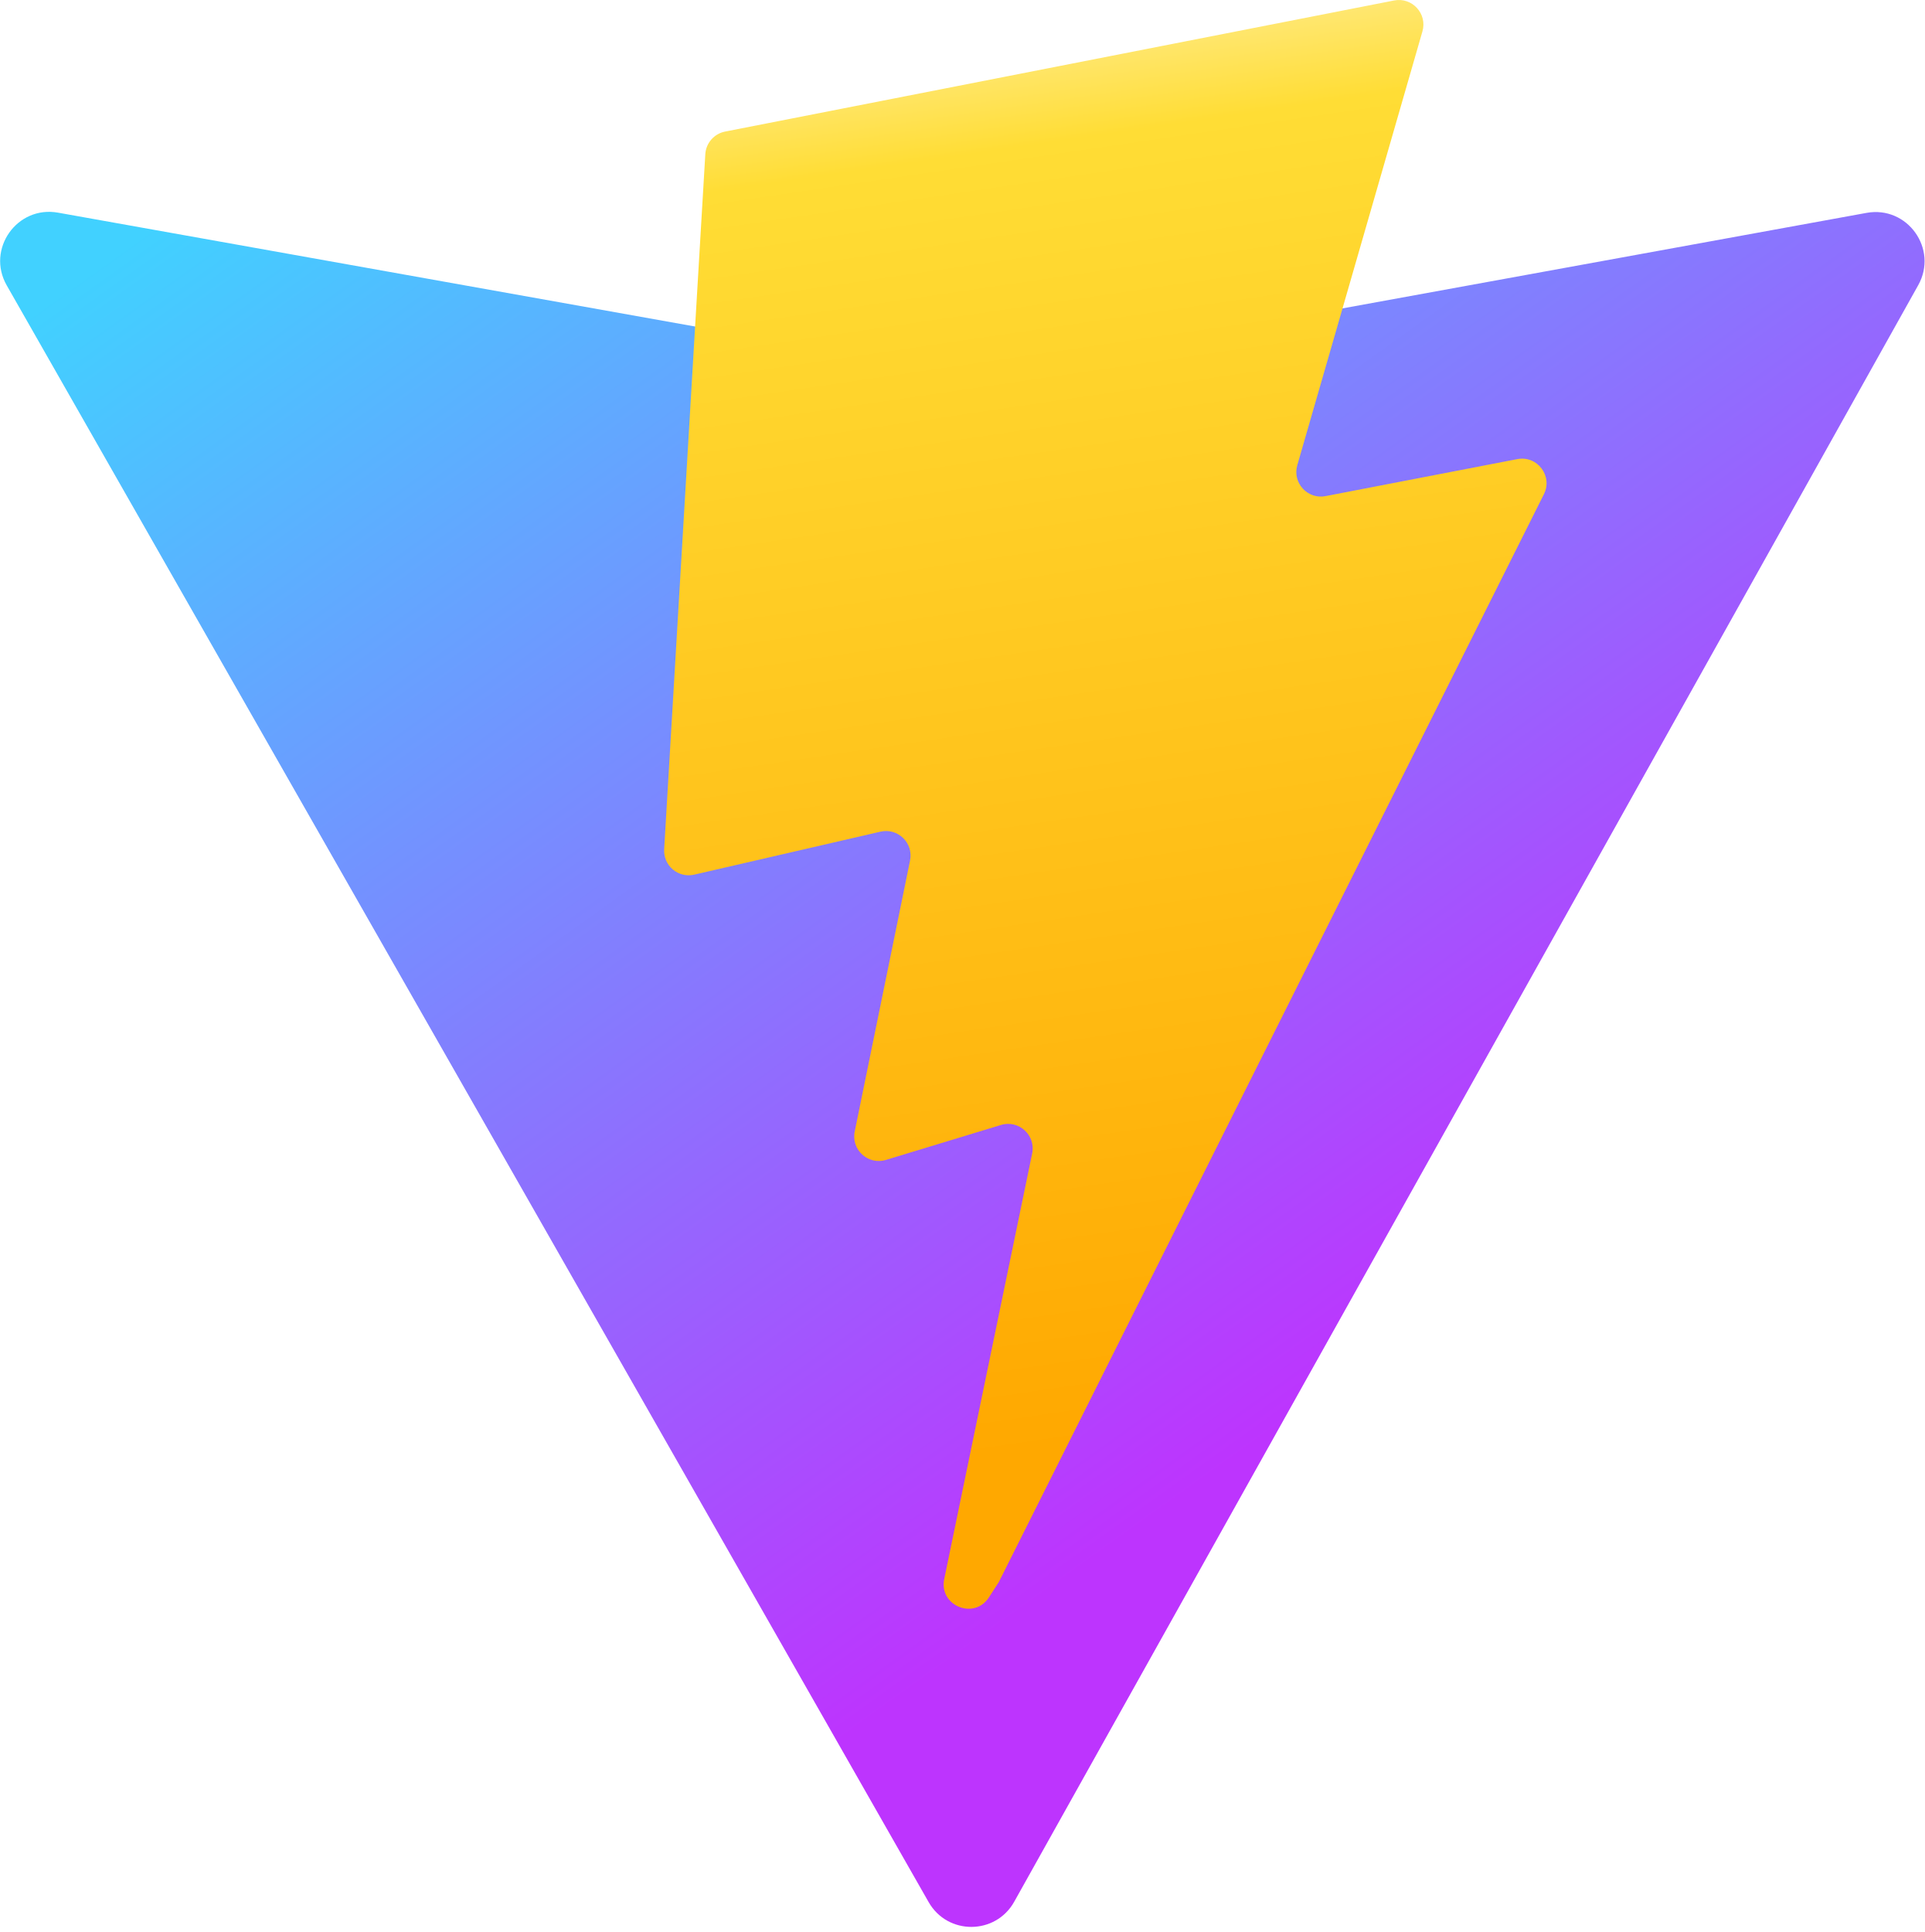
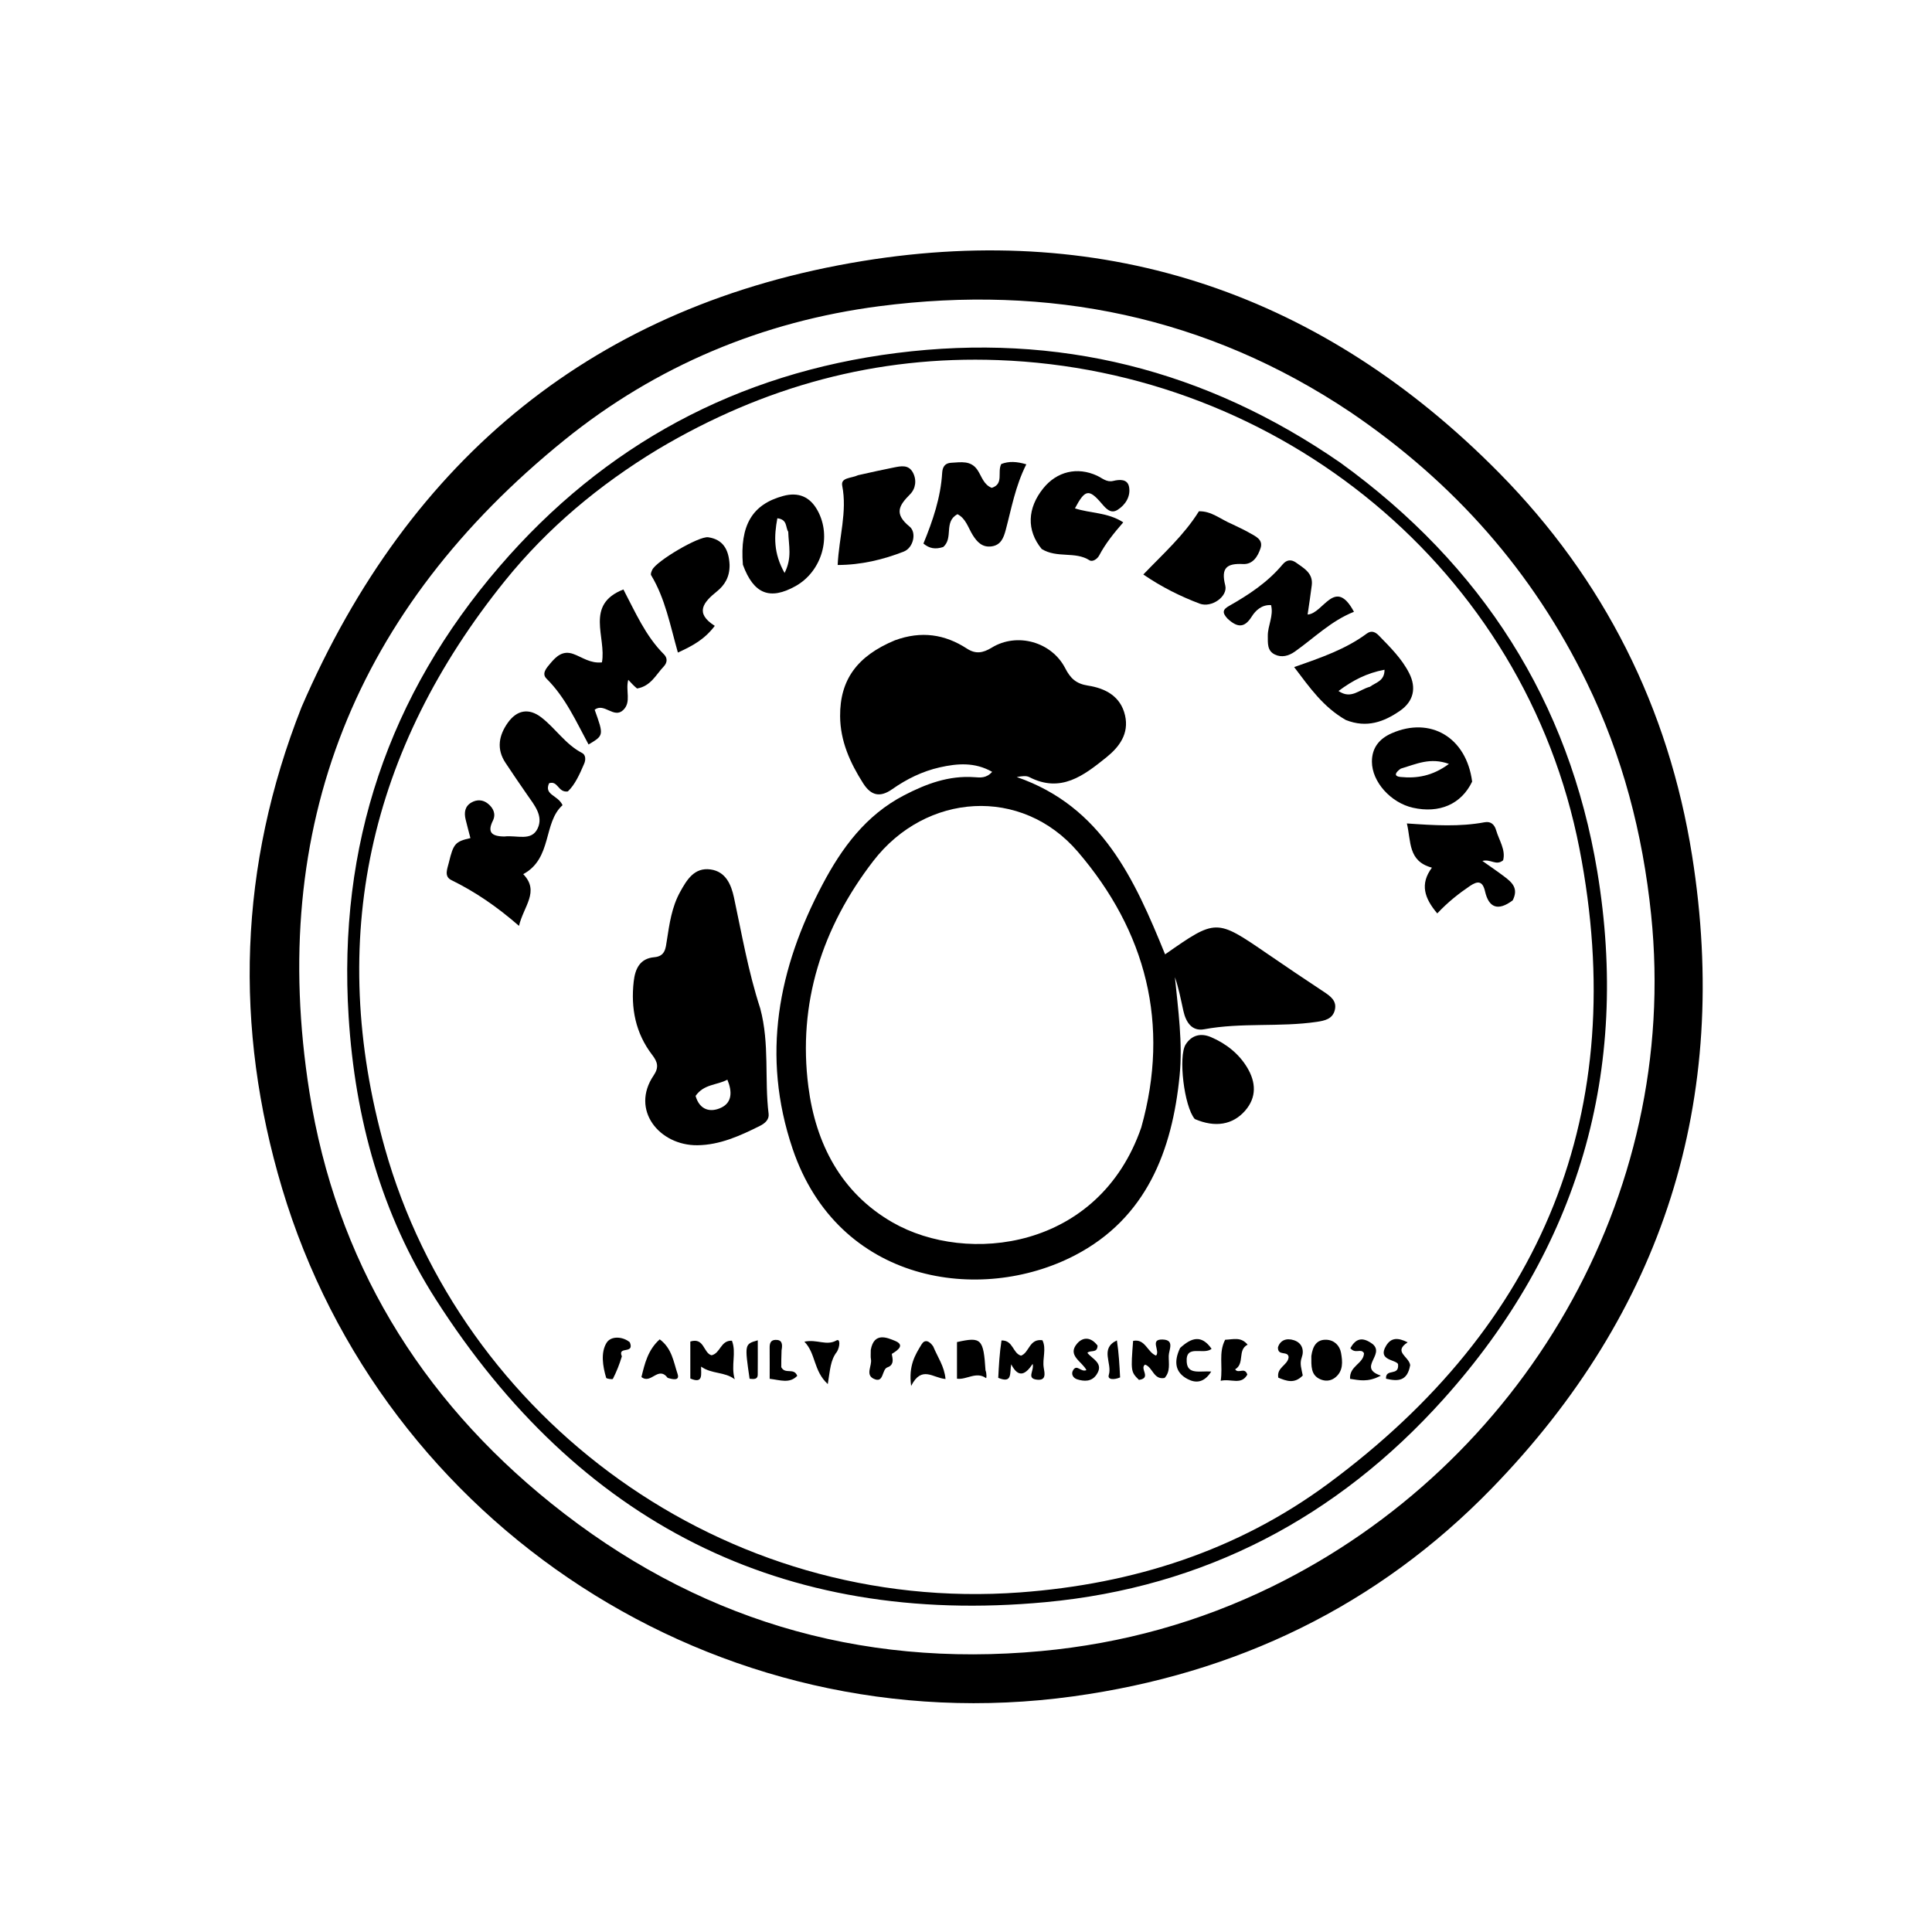
- <svg xmlns="http://www.w3.org/2000/svg" aria-hidden="true" role="img" class="iconify iconify--logos" width="31.88" height="32" preserveAspectRatio="xMidYMid meet" viewBox="0 0 256 257">
-   <defs>
-     <linearGradient id="IconifyId1813088fe1fbc01fb466" x1="-.828%" x2="57.636%" y1="7.652%" y2="78.411%">
-       <stop offset="0%" stop-color="#41D1FF" />
-       <stop offset="100%" stop-color="#BD34FE" />
-     </linearGradient>
-     <linearGradient id="IconifyId1813088fe1fbc01fb467" x1="43.376%" x2="50.316%" y1="2.242%" y2="89.03%">
-       <stop offset="0%" stop-color="#FFEA83" />
-       <stop offset="8.333%" stop-color="#FFDD35" />
-       <stop offset="100%" stop-color="#FFA800" />
-     </linearGradient>
-   </defs>
-   <path fill="url(#IconifyId1813088fe1fbc01fb466)" d="M255.153 37.938L134.897 252.976c-2.483 4.44-8.862 4.466-11.382.048L.875 37.958c-2.746-4.814 1.371-10.646 6.827-9.67l120.385 21.517a6.537 6.537 0 0 0 2.322-.004l117.867-21.483c5.438-.991 9.574 4.796 6.877 9.62Z" />
-   <path fill="url(#IconifyId1813088fe1fbc01fb467)" d="M185.432.063L96.44 17.501a3.268 3.268 0 0 0-2.634 3.014l-5.474 92.456a3.268 3.268 0 0 0 3.997 3.378l24.777-5.718c2.318-.535 4.413 1.507 3.936 3.838l-7.361 36.047c-.495 2.426 1.782 4.5 4.151 3.78l15.304-4.649c2.372-.72 4.652 1.36 4.15 3.788l-11.698 56.621c-.732 3.542 3.979 5.473 5.943 2.437l1.313-2.028l72.516-144.72c1.215-2.423-.88-5.186-3.54-4.672l-25.505 4.922c-2.396.462-4.435-1.77-3.759-4.114l16.646-57.705c.677-2.35-1.37-4.583-3.769-4.113Z" />
+ <svg xmlns="http://www.w3.org/2000/svg" version="1.1" id="Layer_1" x="0px" y="0px" width="100%" viewBox="0 0 496 496" enable-background="new 0 0 496 496" xml:space="preserve">
+   <path fill="#000000" opacity="1" stroke="none" d=" M77.42,181.525   C105.153,117.383 153.093,78.135 221.52,67.003   C284.661,56.73 339.792,75.702 384.868,121.4   C411.785,148.689 428.382,181.683 434.411,219.678   C444.357,282.355 427.019,336.783 382.978,382.105   C353.643,412.293 317.407,429.744 275.467,435.513   C183.907,448.107 98.198,391.308 72.426,305.097   C60.035,263.648 61.293,222.387 77.42,181.525  M346.714,105.822   C309.9,81.185 269.244,72.97 225.765,78.61   C195.77,82.501 168.416,93.945 144.906,112.968   C91.459,156.215 68.642,212.079 79.44,280.38   C86.25,323.457 107.685,358.785 141.571,386.007   C178.207,415.438 220.195,428.258 267.304,423.879   C288.133,421.943 307.892,416.46 326.566,407.326   C390.586,376.009 431.38,307.443 423.897,234.871   C421.737,213.916 416.531,193.996 407.335,175.139   C393.522,146.814 373.382,123.917 346.714,105.822  z" />
+   <path fill="#000000" opacity="1" stroke="none" d=" M344.141,118.814   C380.446,145.067 402.83,180.093 410.069,223.737   C418.548,274.846 405.35,320.487 370.544,359.241   C343.257,389.623 309.128,407.52 268.415,411.319   C200.513,417.655 148.429,390.648 111.965,333.727   C97.945,311.842 91.154,287.205 89.504,261.027   C86.731,217.064 99.739,178.508 128.298,145.363   C155.15,114.198 189.307,95.787 230.214,90.622   C271.594,85.396 309.52,94.865 344.141,118.814  M168.856,115.379   C153.908,124.436 140.623,135.487 129.645,149.099   C94.703,192.423 83.74,241.231 98.821,294.828   C118.313,364.102 185.632,414.444 261.924,408.813   C290.889,406.675 317.636,398.135 340.9,380.961   C396.137,340.184 418.638,285.36 405.492,217.887   C391.516,146.148 328.619,95.092 256.201,92.447   C225.134,91.313 196.208,99.097 168.856,115.379  z" />
+   <path fill="#000000" opacity="1" stroke="none" d=" M229.753,164.383   C236.549,161.902 242.58,162.837 248.226,166.508   C250.49,167.979 252.334,167.659 254.628,166.258   C261.116,162.297 269.981,164.769 273.467,171.546   C274.81,174.157 276.268,175.542 279.317,176.013   C283.738,176.698 287.695,178.713 288.83,183.657   C289.91,188.358 287.365,191.759 284.016,194.451   C278.255,199.083 272.363,203.688 264.249,199.504   C263.433,199.084 262.307,199.264 261.028,199.489   C282.884,207.026 291.296,225.794 299.113,245.01   C312.233,235.839 312.225,235.85 325.306,244.818   C330.114,248.113 334.943,251.379 339.81,254.586   C341.563,255.742 343.265,256.947 342.686,259.305   C342.121,261.603 340.116,262.04 338.022,262.346   C328.451,263.743 318.719,262.464 309.152,264.241   C305.929,264.84 304.428,262.335 303.796,259.476   C303.16,256.599 302.619,253.7 301.635,250.873   C302.468,259.28 303.66,267.732 302.848,276.066   C300.959,295.444 294.293,312.755 275.932,322.293   C251.707,334.877 215.167,329.516 203.478,294.907   C195.398,270.983 199.766,248.628 211.161,227.07   C216.11,217.706 222.276,209.282 232.065,204.195   C237.776,201.227 243.604,199.05 250.189,199.527   C251.615,199.63 253.216,199.852 254.71,198.151   C250.255,195.616 245.748,195.992 241.246,197.007   C236.812,198.007 232.765,200.001 229.059,202.605   C225.947,204.792 223.632,204.297 221.591,201.089   C218.23,195.803 215.721,190.259 215.681,183.863   C215.623,174.577 219.982,168.448 229.753,164.383  M292.999,289.443   C300.448,262.895 294.204,239.087 276.72,218.682   C262.284,201.833 237.726,203.468 224.169,221.079   C211.034,238.144 204.769,257.584 207.538,279.025   C209.408,293.504 215.854,306.206 229.155,313.833   C248.277,324.797 282.139,320.895 292.999,289.443  z" />
+   <path fill="#000000" opacity="1" stroke="none" d=" M195.179,258.907   C197.623,268.049 196.228,277.099 197.327,285.962   C197.508,287.421 196.373,288.405 195.125,289.03   C190.04,291.579 184.809,293.954 179.046,294.016   C169.307,294.122 161.78,284.972 167.812,276.091   C169.233,273.997 168.812,272.613 167.437,270.822   C163.159,265.247 161.908,258.834 162.693,251.96   C163.061,248.738 164.272,246.058 167.982,245.744   C170.8,245.506 170.897,243.392 171.196,241.464   C171.861,237.182 172.456,232.882 174.586,229.022   C176.304,225.907 178.23,222.625 182.437,223.215   C186.3,223.757 187.712,227.067 188.43,230.409   C190.453,239.827 192.067,249.338 195.179,258.907  M178.577,281.352   C179.598,284.969 182.369,285.713 185.195,284.348   C187.942,283.022 188.022,280.255 186.737,277.185   C183.966,278.655 180.747,278.265 178.577,281.352  z" />
+   <path fill="#000000" opacity="1" stroke="none" d=" M129.487,214.751   C132.711,214.363 136.43,216.073 138.03,212.682   C139.55,209.46 137.177,206.681 135.363,204.065   C133.467,201.332 131.589,198.585 129.756,195.81   C127.415,192.267 128.078,188.787 130.355,185.571   C132.669,182.304 135.724,181.679 138.964,184.168   C142.636,186.99 145.174,191.116 149.441,193.313   C150.398,193.805 150.396,195.078 149.986,196.034   C148.824,198.746 147.619,201.455 145.779,203.186   C143.228,203.538 143.279,200.321 140.965,201.082   C139.607,204.126 143.225,204.088 144.424,206.715   C139.4,211.189 141.84,220.368 134.328,224.419   C138.625,228.846 134.422,232.646 133.243,237.699   C127.47,232.667 121.925,228.915 115.858,225.934   C113.945,224.994 114.85,223.041 115.233,221.454   C116.408,216.585 116.873,216.049 120.77,215.163   C120.356,213.564 119.922,211.974 119.537,210.371   C119.113,208.613 119.336,206.989 121.034,206.019   C122.438,205.217 123.966,205.276 125.251,206.307   C126.665,207.441 127.386,208.987 126.524,210.722   C125.084,213.621 126.156,214.727 129.487,214.751  z" />
+   <path fill="#000000" opacity="1" stroke="none" d=" M163.554,176.758   C162.712,176.064 162.169,175.477 161.292,174.531   C160.535,177.274 162.15,180.201 160.014,182.274   C157.607,184.609 155.136,180.315 152.667,182.209   C155.031,188.796 155.031,188.796 151.098,191.13   C147.912,185.244 145.181,179.061 140.311,174.234   C138.972,172.907 140.322,171.467 141.287,170.313   C142.841,168.454 144.524,166.904 147.251,167.915   C149.517,168.755 151.572,170.367 154.532,170.052   C155.736,163.631 150.058,155.223 160.046,151.333   C163.116,157.166 165.718,163.259 170.448,167.98   C171.481,169.011 171.248,170.213 170.402,171.102   C168.394,173.21 167.095,176.157 163.554,176.758  z" />
+   <path fill="#000000" opacity="1" stroke="none" d=" M345.51,184.843   C339.704,181.522 336.271,176.559 332.244,171.256   C339.295,168.798 345.534,166.63 350.892,162.656   C352.097,161.762 353.12,162.268 353.979,163.154   C356.871,166.137 359.879,169.076 361.774,172.818   C363.678,176.579 362.931,180.045 359.424,182.475   C355.339,185.306 350.902,186.989 345.51,184.843  M351.72,176.303   C353.149,175.207 355.47,174.887 355.447,171.941   C350.925,172.789 347.324,174.637 343.629,177.401   C346.894,179.607 348.83,177.086 351.72,176.303  z" />
+   <path fill="#000000" opacity="1" stroke="none" d=" M388.352,231.151   C384.541,234.014 382.205,232.996 381.258,228.859   C380.637,226.147 379.396,226.087 377.392,227.445   C374.513,229.397 371.783,231.532 368.987,234.5   C365.674,230.577 364.487,226.962 367.614,222.754   C361.438,221.084 362.304,216.082 361.187,211.403   C368.351,211.906 374.778,212.288 381.157,211.096   C382.819,210.786 383.701,211.78 384.096,213.14   C384.854,215.751 386.608,218.201 385.893,220.864   C384.065,222.365 382.79,220.463 380.57,221.026   C382.717,222.552 384.497,223.752 386.205,225.048   C388.112,226.494 389.945,228.031 388.352,231.151  z" />
+   <path fill="#000000" opacity="1" stroke="none" d=" M316.36,134.581   C318.039,135.404 319.411,136.014 320.704,136.762   C322.253,137.658 324.375,138.459 323.614,140.756   C322.941,142.788 321.67,144.934 319.133,144.806   C314.921,144.592 313.412,145.802 314.558,150.295   C315.281,153.13 311.025,156.132 307.971,154.968   C303.046,153.091 298.29,150.753 293.521,147.489   C298.697,142.102 303.987,137.378 307.795,131.264   C310.99,131.162 313.315,133.309 316.36,134.581  z" />
+   <path fill="#000000" opacity="1" stroke="none" d=" M267.433,140.947   C263.48,136.131 263.748,130.451 267.83,125.374   C271.324,121.03 276.577,119.777 281.645,122.125   C282.975,122.741 284.106,123.875 285.776,123.47   C287.494,123.054 289.485,122.954 289.864,125.01   C290.31,127.431 288.942,129.609 286.923,130.888   C285.183,131.991 283.98,130.621 282.81,129.25   C279.55,125.43 278.545,125.646 275.969,130.51   C279.932,131.813 284.381,131.505 288.372,134.102   C285.919,136.914 283.791,139.573 282.193,142.605   C281.72,143.503 280.49,144.341 279.703,143.837   C276.008,141.466 271.426,143.394 267.433,140.947  z" />
+   <path fill="#000000" opacity="1" stroke="none" d=" M220.296,121.997   C223.62,121.256 226.538,120.595 229.473,120.018   C231.274,119.664 233.229,119.22 234.349,121.281   C235.418,123.252 235.062,125.465 233.651,126.886   C230.783,129.777 229.457,131.888 233.523,135.199   C235.374,136.707 234.512,140.636 232.02,141.608   C226.717,143.678 221.103,145.033 215.051,145.051   C215.403,137.86 217.54,131.416 216.222,124.705   C215.8,122.554 218.527,122.825 220.296,121.997  z" />
+   <path fill="#000000" opacity="1" stroke="none" d=" M377.942,200.663   C375.132,206.511 369.485,208.876 362.753,207.373   C357.084,206.108 352.212,200.742 352.211,195.532   C352.21,192.009 354.071,189.658 357.301,188.244   C367.211,183.906 376.45,189.25 377.942,200.663  M359.618,197.334   C358.562,198.059 357.448,199.265 359.579,199.475   C363.71,199.883 367.764,199.254 371.984,196.115   C367.166,194.389 363.725,196.107 359.618,197.334  z" />
+   <path fill="#000000" opacity="1" stroke="none" d=" M190.722,144.98   C189.904,134.8 193.146,129.482 201.06,127.328   C205.029,126.248 207.954,127.566 209.868,131.014   C213.62,137.774 210.969,146.723 204.227,150.479   C197.675,154.13 193.493,152.545 190.722,144.98  M202.362,136.507   C201.612,135.401 202.232,133.374 199.568,133.056   C198.718,137.657 198.539,141.977 201.424,147.102   C203.403,143.139 202.478,140.161 202.362,136.507  z" />
+   <path fill="#000000" opacity="1" stroke="none" d=" M187.302,144.97   C187.37,148.112 186.038,150.233 184.049,151.831   C180.577,154.622 178.279,157.374 183.507,160.677   C180.863,164.175 177.759,165.834 174.033,167.53   C172.035,160.477 170.773,153.641 167.159,147.667   C166.979,147.37 167.251,146.712 167.451,146.287   C168.504,144.045 179.423,137.581 181.821,137.932   C185.555,138.479 187.105,140.999 187.302,144.97  z" />
+   <path fill="#000000" opacity="1" stroke="none" d=" M315.136,158.817   C313.675,157.233 313.94,156.463 315.555,155.548   C320.623,152.675 325.482,149.466 329.266,144.927   C330.359,143.614 331.547,143.591 332.759,144.457   C334.764,145.89 337.145,147.159 336.771,150.238   C336.474,152.682 336.082,155.114 335.701,157.765   C339.747,157.58 342.714,147.958 347.599,157.066   C341.718,159.4 337.391,163.771 332.439,167.273   C330.839,168.405 329.039,168.899 327.262,168.02   C325.305,167.053 325.498,165.145 325.483,163.234   C325.462,160.591 327.017,158.122 326.316,155.346   C323.908,155.211 322.329,156.742 321.359,158.286   C319.503,161.242 317.701,161.196 315.136,158.817  z" />
+   <path fill="#000000" opacity="1" stroke="none" d=" M242.162,140.43   C240.114,141.093 238.593,140.817 237.07,139.547   C239.487,133.654 241.504,127.732 241.881,121.411   C241.976,119.816 242.63,118.882 244.223,118.805   C246.67,118.688 249.261,118.113 250.977,120.709   C252.044,122.322 252.521,124.428 254.611,125.246   C257.807,124.234 255.954,121.185 257.059,119.122   C259.052,118.36 261.03,118.485 263.485,119.203   C260.647,124.841 259.678,130.54 258.19,136.09   C257.662,138.063 256.955,139.96 254.538,140.277   C252.208,140.583 250.872,139.18 249.749,137.401   C248.548,135.5 247.976,133.09 245.802,132.008   C242.208,133.97 244.846,138.076 242.162,140.43  z" />
+   <path fill="#000000" opacity="1" stroke="none" d=" M306.733,287.287   C303.98,284.062 302.475,271.176 304.393,268.151   C305.908,265.759 308.264,265.133 310.895,266.26   C314.798,267.933 318.089,270.534 320.233,274.146   C322.388,277.776 322.723,281.662 319.63,285.181   C316.504,288.736 312.015,289.569 306.733,287.287  z" />
+   <path fill="#000000" opacity="1" stroke="none" d=" M257.115,344.134   C260.122,344.051 259.955,347.396 262.123,348.041   C264.282,347.259 264.201,343.616 267.619,344.077   C268.711,346.285 267.567,348.778 267.956,351.124   C268.186,352.509 268.692,354.495 266.202,354.201   C263.431,353.873 265.586,351.892 265.111,350.154   C263.417,352.694 261.545,354.069 259.611,350.256   C259.167,352.396 260.038,355.307 256.278,353.73   C256.436,350.639 256.6,347.44 257.115,344.134  z" />
+   <path fill="#000000" opacity="1" stroke="none" d=" M187.907,344.192   C189.12,347.354 187.584,350.518 188.629,354.105   C186.038,352.112 182.725,352.812 179.996,350.849   C179.927,352.698 180.666,355.389 177.224,353.899   C177.224,350.697 177.224,347.499 177.224,344.406   C180.825,343.294 180.553,347.357 182.67,347.937   C184.981,347.431 184.959,344.089 187.907,344.192  z" />
+   <path fill="#000000" opacity="1" stroke="none" d=" M292.404,354.262   C290.317,352.202 290.3,352.059 290.9,344.246   C294.024,343.608 294.562,347.192 296.796,348.017   C297.925,346.786 295.059,343.799 298.458,343.893   C301.657,343.982 300.076,346.525 300.046,348.069   C300.009,349.988 300.527,352.083 298.986,353.762   C296.136,354.309 295.959,350.995 293.973,350.338   C292.476,351.326 295.732,353.78 292.404,354.262  z" />
+   <path fill="#000000" opacity="1" stroke="none" d=" M336.659,348.13   C337.019,345.508 338.07,343.873 340.486,343.952   C342.528,344.018 343.944,345.427 344.283,347.319   C344.685,349.564 344.911,352.011 342.726,353.698   C341.582,354.582 340.197,354.644 338.945,354.093   C336.489,353.013 336.654,350.716 336.659,348.13  z" />
+   <path fill="#000000" opacity="1" stroke="none" d=" M253.006,351.783   C253.357,352.702 253.277,353.898 253.136,353.798   C250.622,351.999 248.113,354.308 245.684,353.95   C245.684,350.619 245.684,347.548 245.684,344.553   C251.924,343.142 252.486,343.713 253.006,351.783  z" />
+   <path fill="#000000" opacity="1" stroke="none" d=" M171.411,353.737   C168.959,350.536 167.149,355.507 164.678,353.522   C165.509,350.131 166.309,346.587 169.366,343.848   C172.537,346.186 172.923,349.678 173.946,352.704   C174.562,354.525 172.831,354.177 171.411,353.737  z" />
+   <path fill="#000000" opacity="1" stroke="none" d=" M223.555,346.559   C224.385,341.86 227.853,343.464 229.708,344.207   C232.278,345.237 230.749,346.505 229.01,347.548   C228.722,347.721 230.111,350.271 227.843,351.03   C226.306,351.544 226.995,355.315 224.25,353.941   C222.121,352.875 223.921,350.624 223.594,348.942   C223.469,348.303 223.576,347.619 223.555,346.559  z" />
+   <path fill="#000000" opacity="1" stroke="none" d=" M239.574,345.657   C240.744,348.478 242.448,350.766 242.744,354.029   C239.511,353.785 236.645,350.449 233.914,355.813   C233.213,350.533 234.975,347.804 236.605,345.121   C237.389,343.83 238.541,344.149 239.574,345.657  z" />
+   <path fill="#000000" opacity="1" stroke="none" d=" M314.53,343.952   C316.665,343.877 318.575,343.129 320.297,345.215   C317.616,346.579 319.642,350.043 317.099,351.55   C317.928,352.815 319.567,350.829 320.226,352.901   C318.643,355.708 316.04,353.858 313.388,354.49   C313.987,350.658 312.779,347.327 314.53,343.952  z" />
+   <path fill="#000000" opacity="1" stroke="none" d=" M334.455,353.131   C332.297,355.366 330.213,354.51 328.181,353.692   C327.675,351.02 330.68,350.479 330.825,348.399   C330.652,346.689 328.018,348.254 328.086,345.912   C328.636,344.092 330.247,343.434 332.2,344.076   C334.282,344.76 334.873,346.626 334.188,348.52   C333.608,350.121 334.141,351.411 334.455,353.131  z" />
+   <path fill="#000000" opacity="1" stroke="none" d=" M214.883,347.007   C213.165,349.211 213.139,351.579 212.515,355.334   C208.796,351.924 209.482,347.472 206.506,344.449   C209.758,343.749 212.157,345.6 214.736,344.132   C215.741,343.56 215.674,345.656 214.883,347.007  z" />
+   <path fill="#000000" opacity="1" stroke="none" d=" M281.774,345.453   C281.717,347.546 279.943,346.477 279.161,347.321   C280.505,348.974 283.49,350.031 281.485,352.944   C280.241,354.753 278.333,354.676 276.531,354.111   C275.533,353.797 274.861,352.777 275.524,351.724   C276.509,350.16 277.481,352.361 278.916,351.752   C277.838,349.559 273.869,347.99 276.541,344.914   C278.02,343.212 280.053,343.179 281.774,345.453  z" />
+   <path fill="#000000" opacity="1" stroke="none" d=" M159.65,348.214   C159.037,350.273 158.269,352.177 157.343,354.001   C157.254,354.175 155.697,353.983 155.621,353.725   C154.731,350.718 154.188,347.238 155.715,344.749   C156.88,342.851 159.989,343.139 161.688,344.602   C162.997,347.802 158.452,345.445 159.65,348.214  z" />
+   <path fill="#000000" opacity="1" stroke="none" d=" M352.453,345.101   C355.564,347.854 348.463,351.147 354.501,353.158   C351.096,354.989 348.853,354.297 346.6,353.993   C346.381,350.658 350.097,350.1 350.179,347.409   C349.422,346.032 347.958,347.725 346.673,346.107   C347.991,343.788 349.619,342.971 352.453,345.101  z" />
+   <path fill="#000000" opacity="1" stroke="none" d=" M302.968,346.061   C305.871,343.408 308.443,342.56 311.052,346.279   C308.967,347.993 304.328,344.957 304.663,349.673   C304.898,352.979 308.027,351.916 310.956,352.11   C309.112,355.065 306.949,355.119 304.896,354.047   C301.668,352.361 301.298,349.558 302.968,346.061  z" />
+   <path fill="#000000" opacity="1" stroke="none" d=" M362.036,350.459   C361.302,354.685 358.82,354.653 355.83,353.954   C355.691,351.155 359.273,353.479 358.918,350.199   C358.301,349.001 353.56,349.28 355.851,345.493   C357.15,343.346 358.904,343.372 361.389,344.614   C357.608,347.07 361.689,348.201 362.036,350.459  z" />
+   <path fill="#000000" opacity="1" stroke="none" d=" M200.65,346.639   C200.573,348.462 200.573,349.916 200.573,350.993   C201.589,352.948 203.808,351.006 204.676,353.219   C202.713,355.256 200.385,354.311 197.597,353.977   C197.597,351.245 197.613,348.651 197.59,346.056   C197.58,344.973 197.766,344.033 199.077,343.986   C200.691,343.928 200.985,344.924 200.65,346.639  z" />
+   <path fill="#000000" opacity="1" stroke="none" d=" M286.739,344.113   C287.245,347.418 287.407,350.584 287.562,353.623   C286.061,354.27 284.253,354.262 284.662,352.974   C285.604,350.005 282.272,346.221 286.739,344.113  z" />
+   <path fill="#000000" opacity="1" stroke="none" d=" M192.443,353.967   C191.151,345.069 191.151,345.069 194.542,344.093   C194.542,347.103 194.562,350.021 194.532,352.938   C194.52,354.106 193.62,354.113 192.443,353.967  z" />
</svg>
